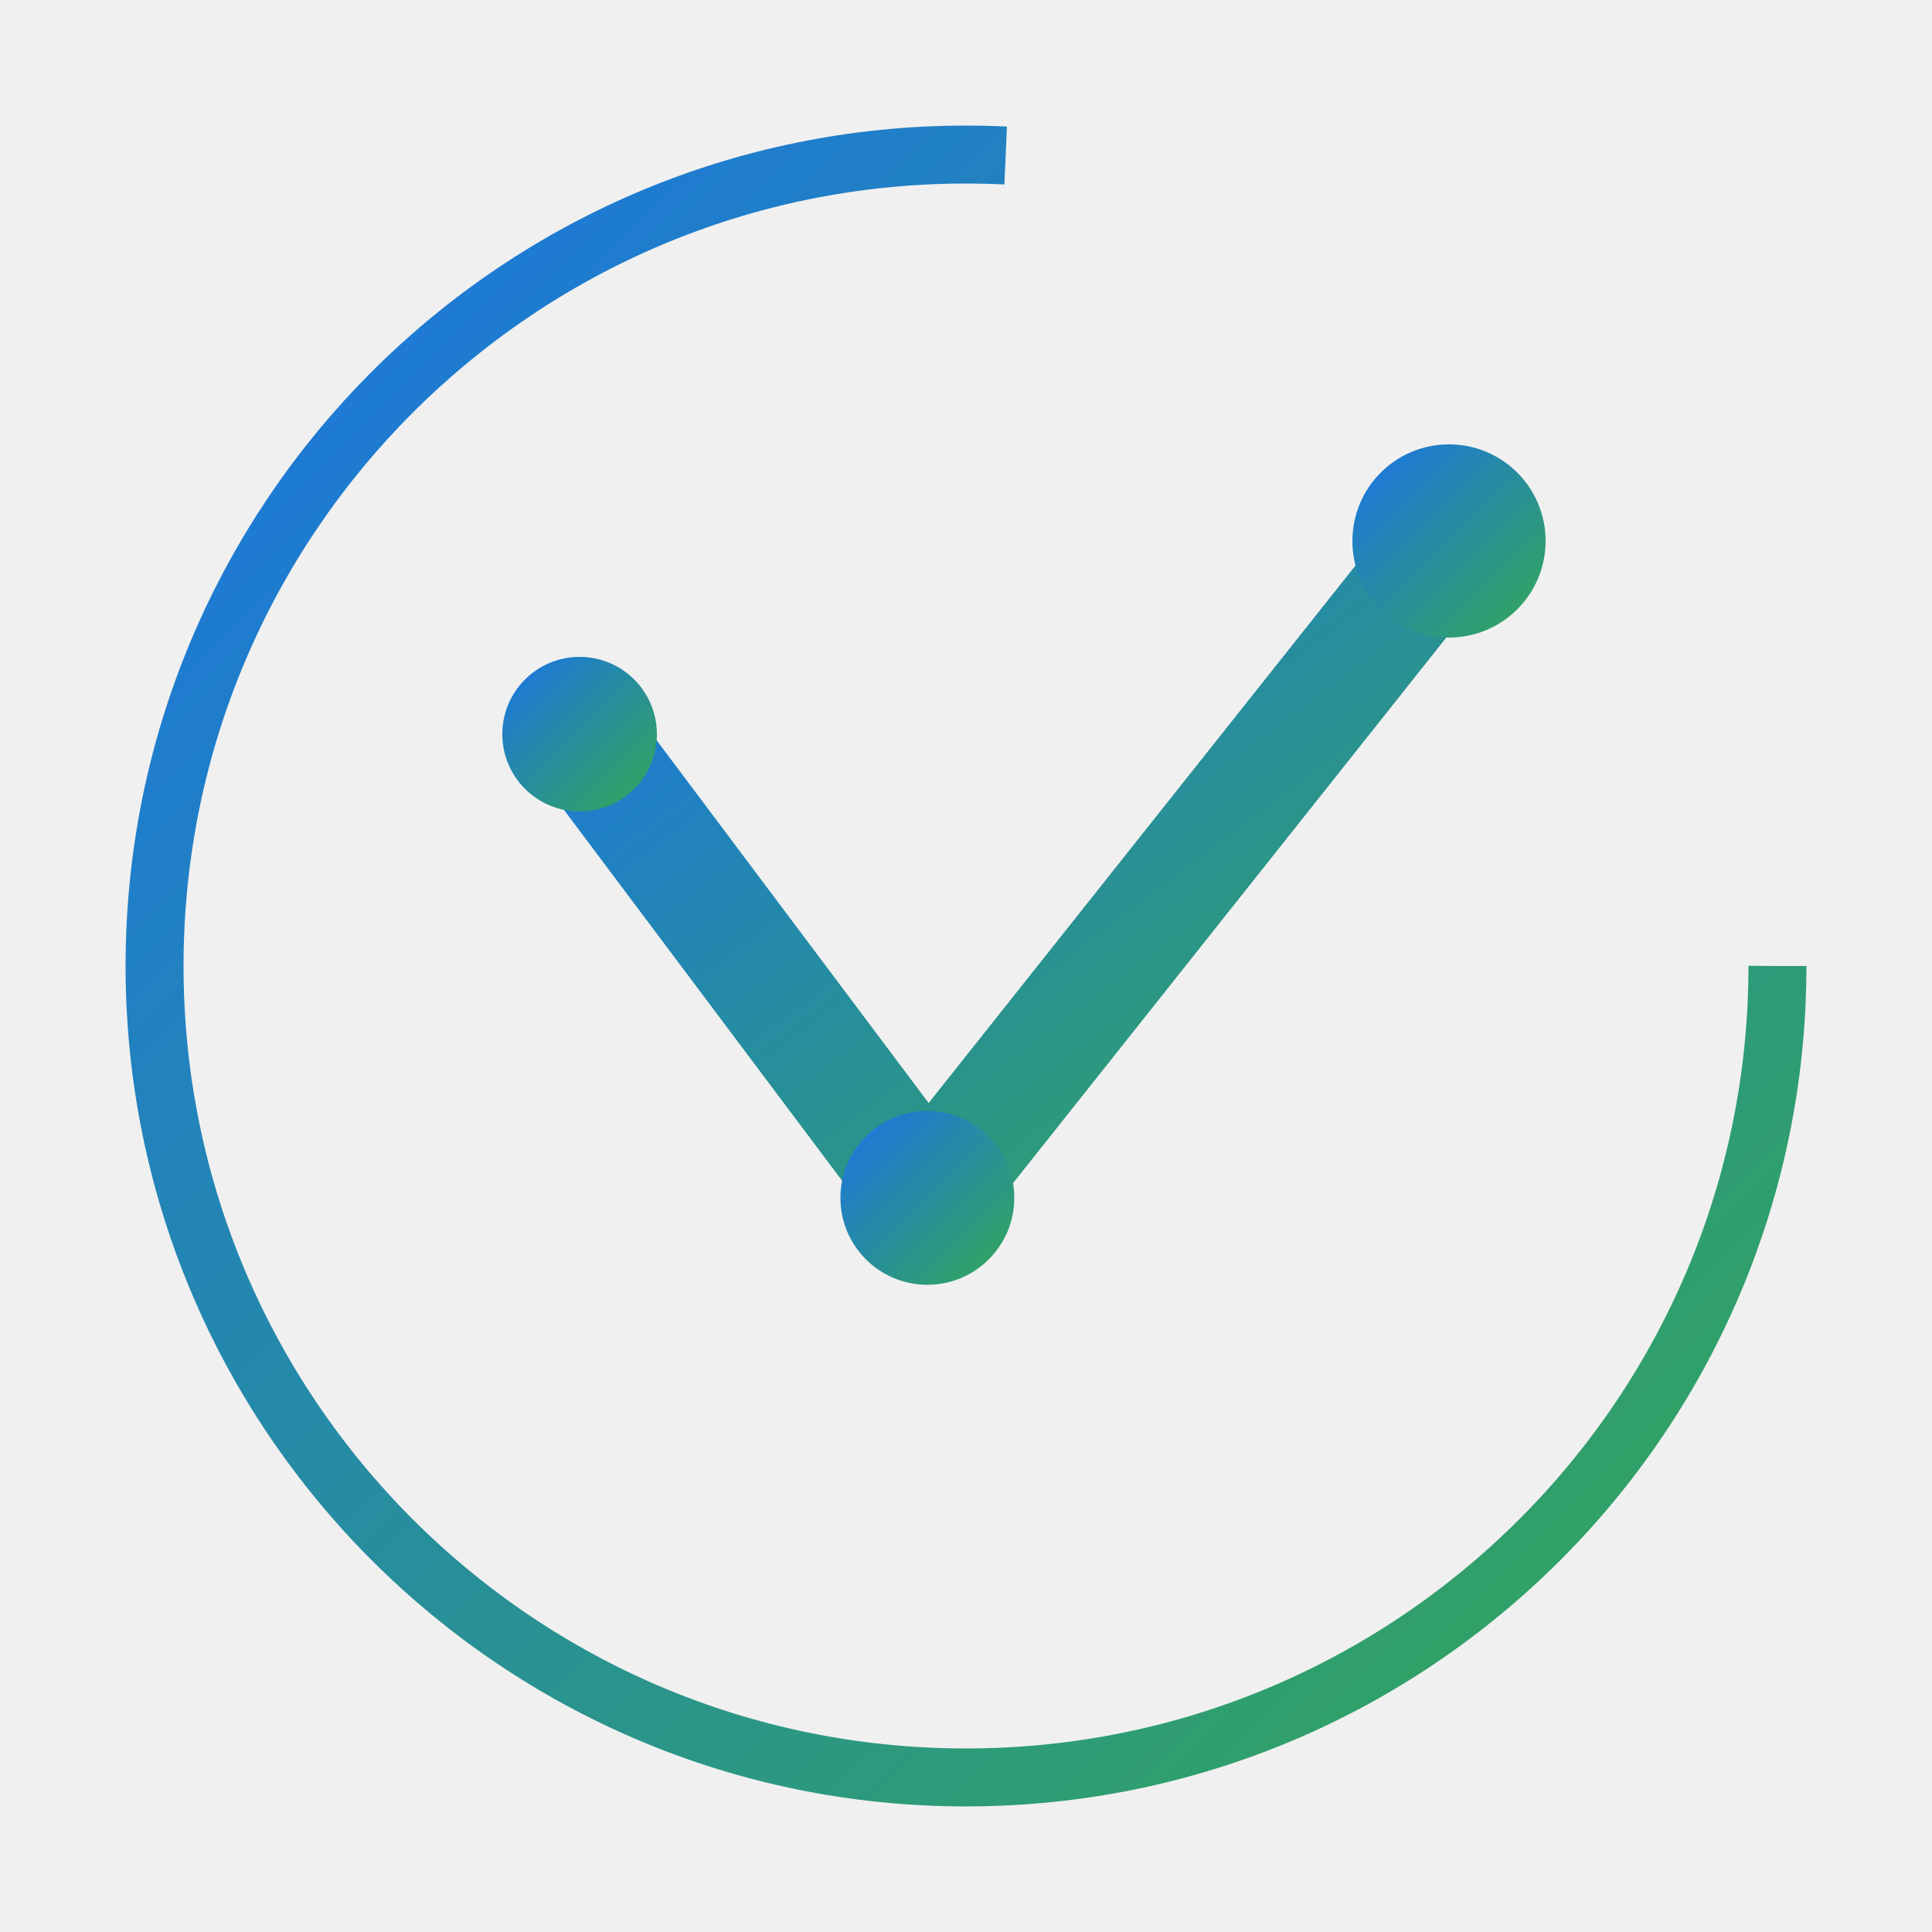
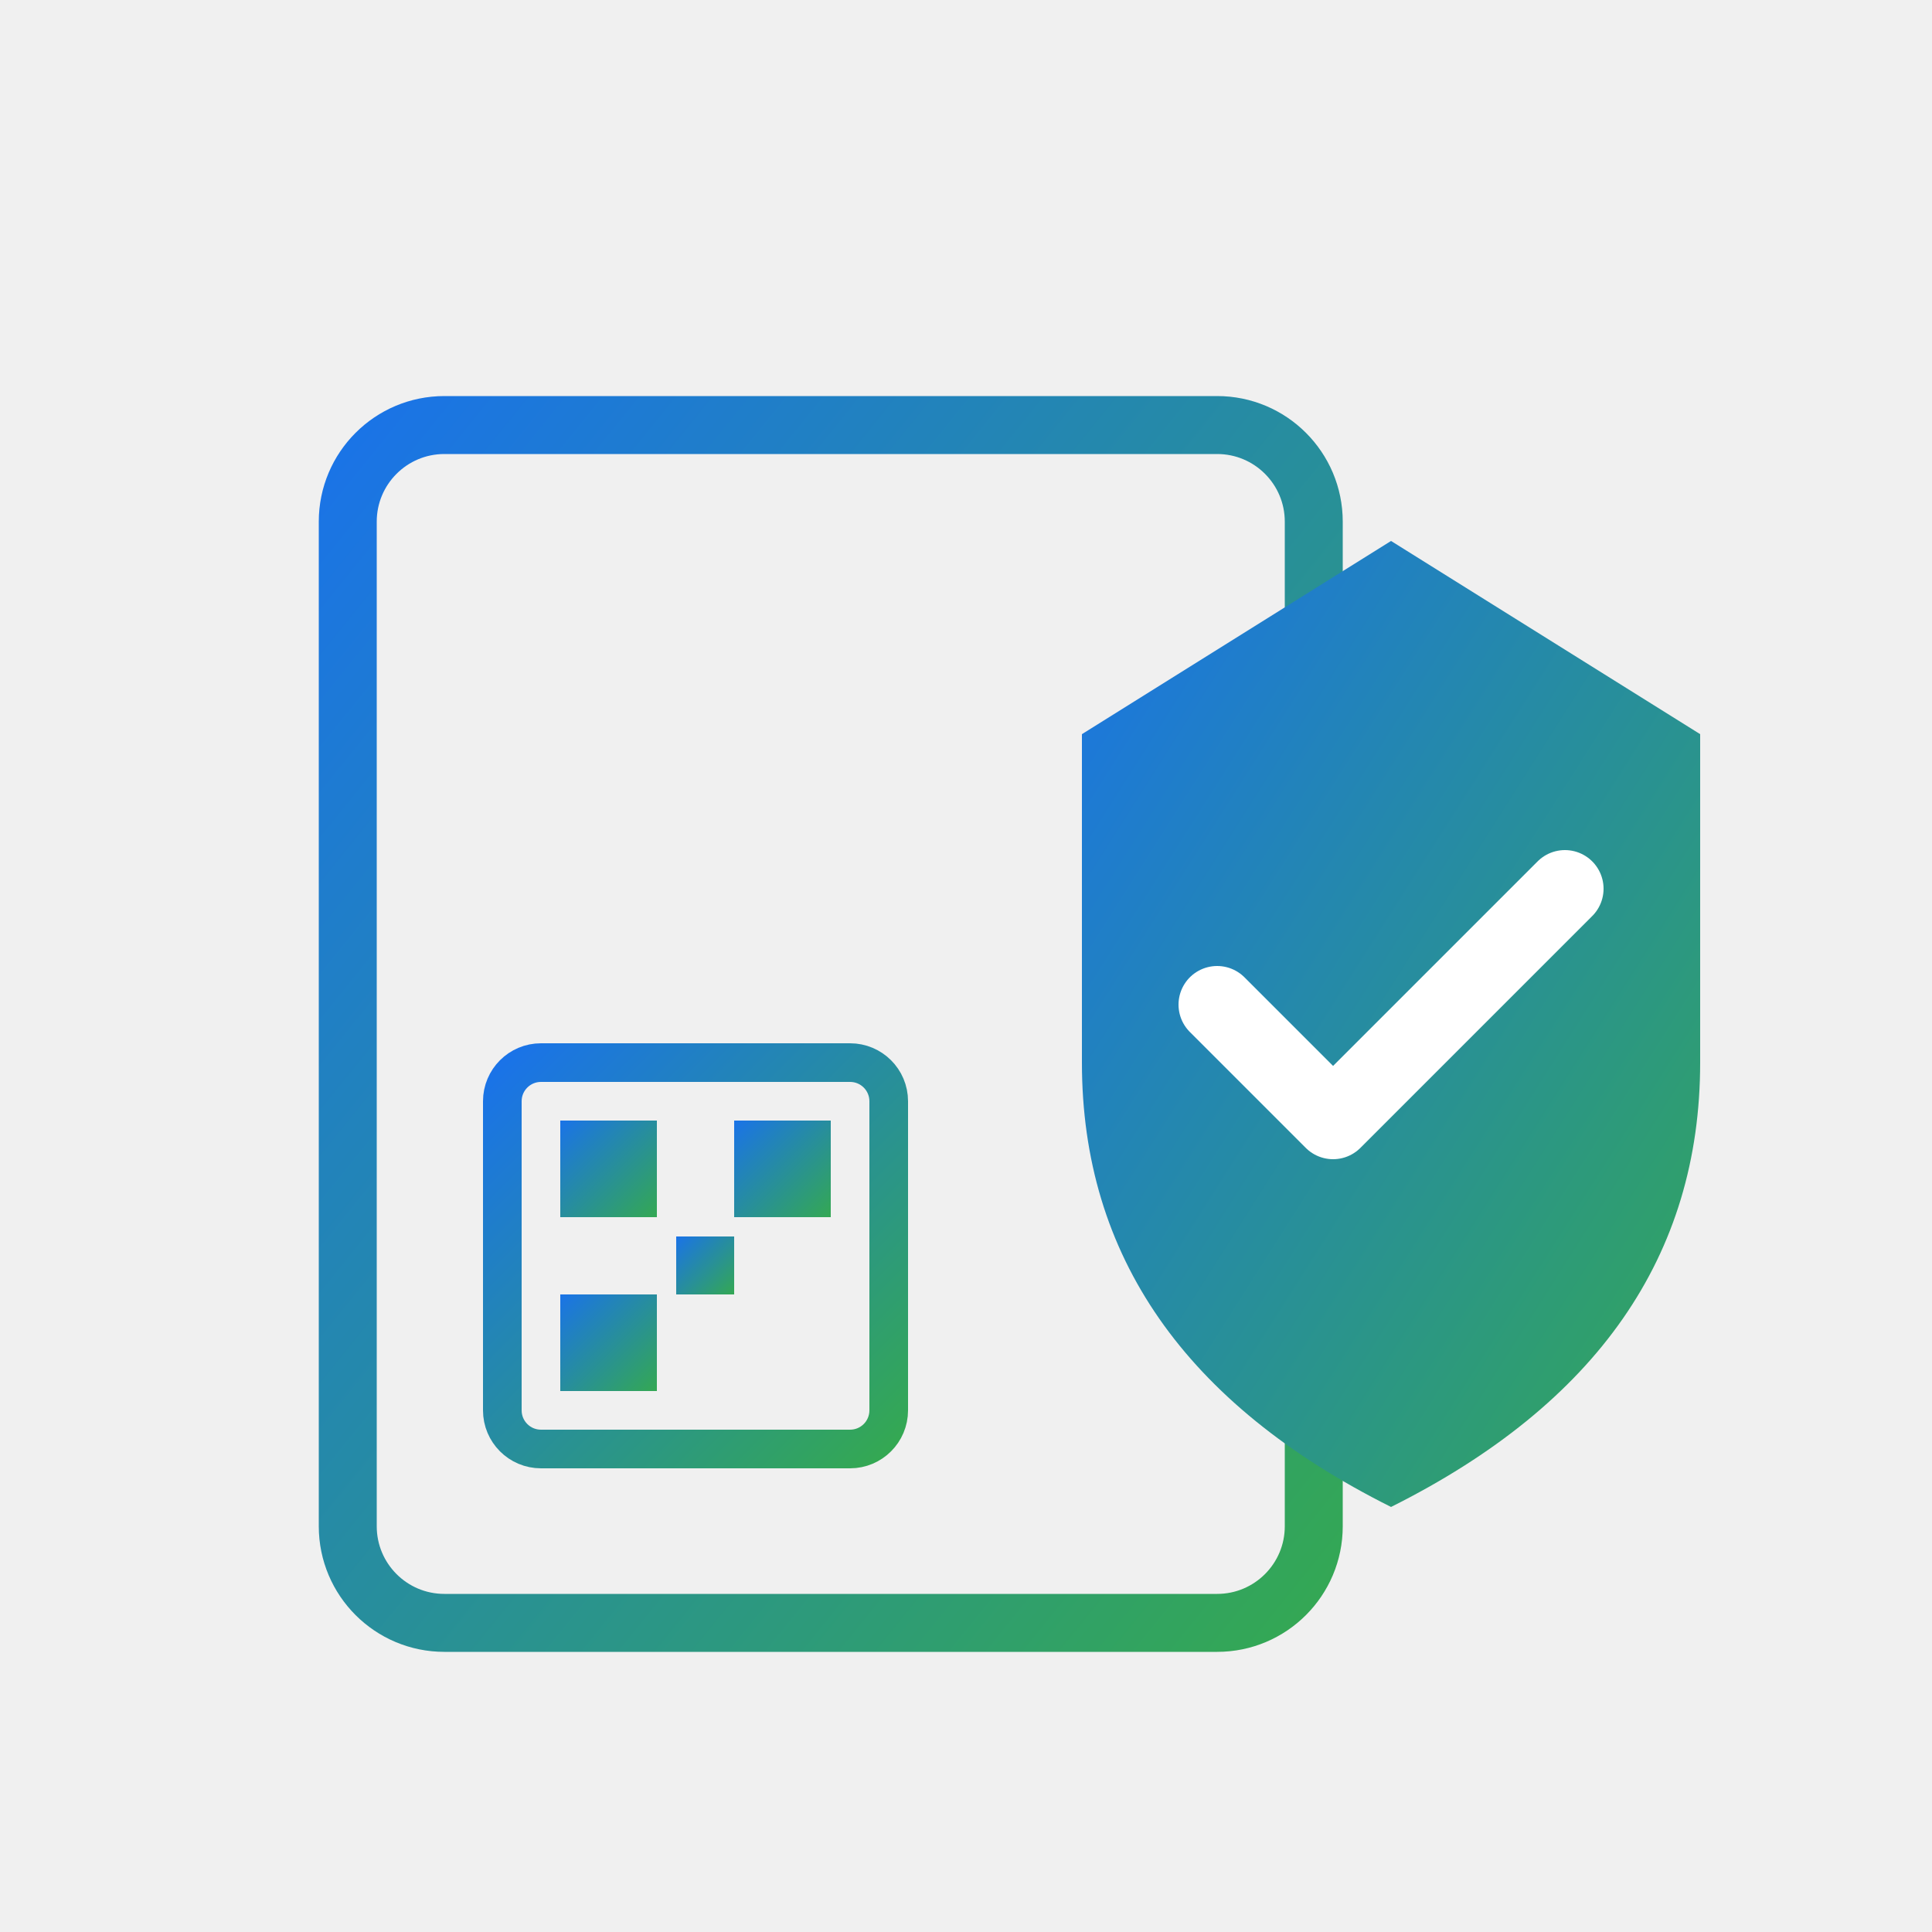
<svg xmlns="http://www.w3.org/2000/svg" width="100" height="100" viewBox="0 0 100 100">
  <defs>
-     <linearGradient id="openvc-gradient" x1="0%" y1="0%" x2="100%" y2="100%">
+     <linearGradient id="card-gradient-c" x1="0%" y1="0%" x2="100%" y2="100%">
      <stop offset="0%" style="stop-color:#1a73e8;stop-opacity:1" />
      <stop offset="100%" style="stop-color:#34a853;stop-opacity:1" />
    </linearGradient>
  </defs>
-   <circle cx="50" cy="50" r="42" fill="none" stroke="url(#openvc-gradient)" stroke-width="3" stroke-dasharray="200 64" />
-   <path d="M 30 38 L 48 62 L 75 28" fill="none" stroke="url(#openvc-gradient)" stroke-width="6" stroke-linecap="round" stroke-linejoin="round" />
-   <circle cx="75" cy="28" r="5" fill="url(#openvc-gradient)" />
-   <circle cx="30" cy="38" r="4" fill="url(#openvc-gradient)" />
-   <circle cx="48" cy="62" r="4.5" fill="url(#openvc-gradient)" />
+   <rect x="18" y="22" width="50" height="62" rx="5" ry="5" fill="none" stroke="url(#card-gradient-c)" stroke-width="3" />
+   <rect x="26" y="55" width="20" height="20" rx="2" ry="2" fill="none" stroke="url(#card-gradient-c)" stroke-width="2" />
+   <rect x="29" y="58" width="5" height="5" fill="url(#card-gradient-c)" />
+   <rect x="38" y="58" width="5" height="5" fill="url(#card-gradient-c)" />
+   <rect x="29" y="67" width="5" height="5" fill="url(#card-gradient-c)" />
+   <rect x="35" y="64" width="3" height="3" fill="url(#card-gradient-c)" />
+   <line x1="26" y1="32" x2="60" y2="32" stroke="url(#card-gradient-c)" stroke-width="3" stroke-linecap="round" />
+   <line x1="26" y1="42" x2="52" y2="42" stroke="url(#card-gradient-c)" stroke-width="2" stroke-linecap="round" />
+   <path d="M 72 30 L 72 55 Q 72 72 72 72 Q 60 65 72 72 Q 84 65 72 72 L 72 55 L 72 30 L 58 38 L 72 30 L 86 38 Z" fill="none" stroke="url(#card-gradient-c)" stroke-width="0" />
+   <path d="M 72 28 L 56 38 L 56 55 Q 56 70 72 78 Q 88 70 88 55 L 88 38 Z" fill="url(#card-gradient-c)" />
+   <path d="M 63 52 L 69 58 L 81 46" fill="none" stroke="white" stroke-width="4" stroke-linecap="round" stroke-linejoin="round" />
</svg>
